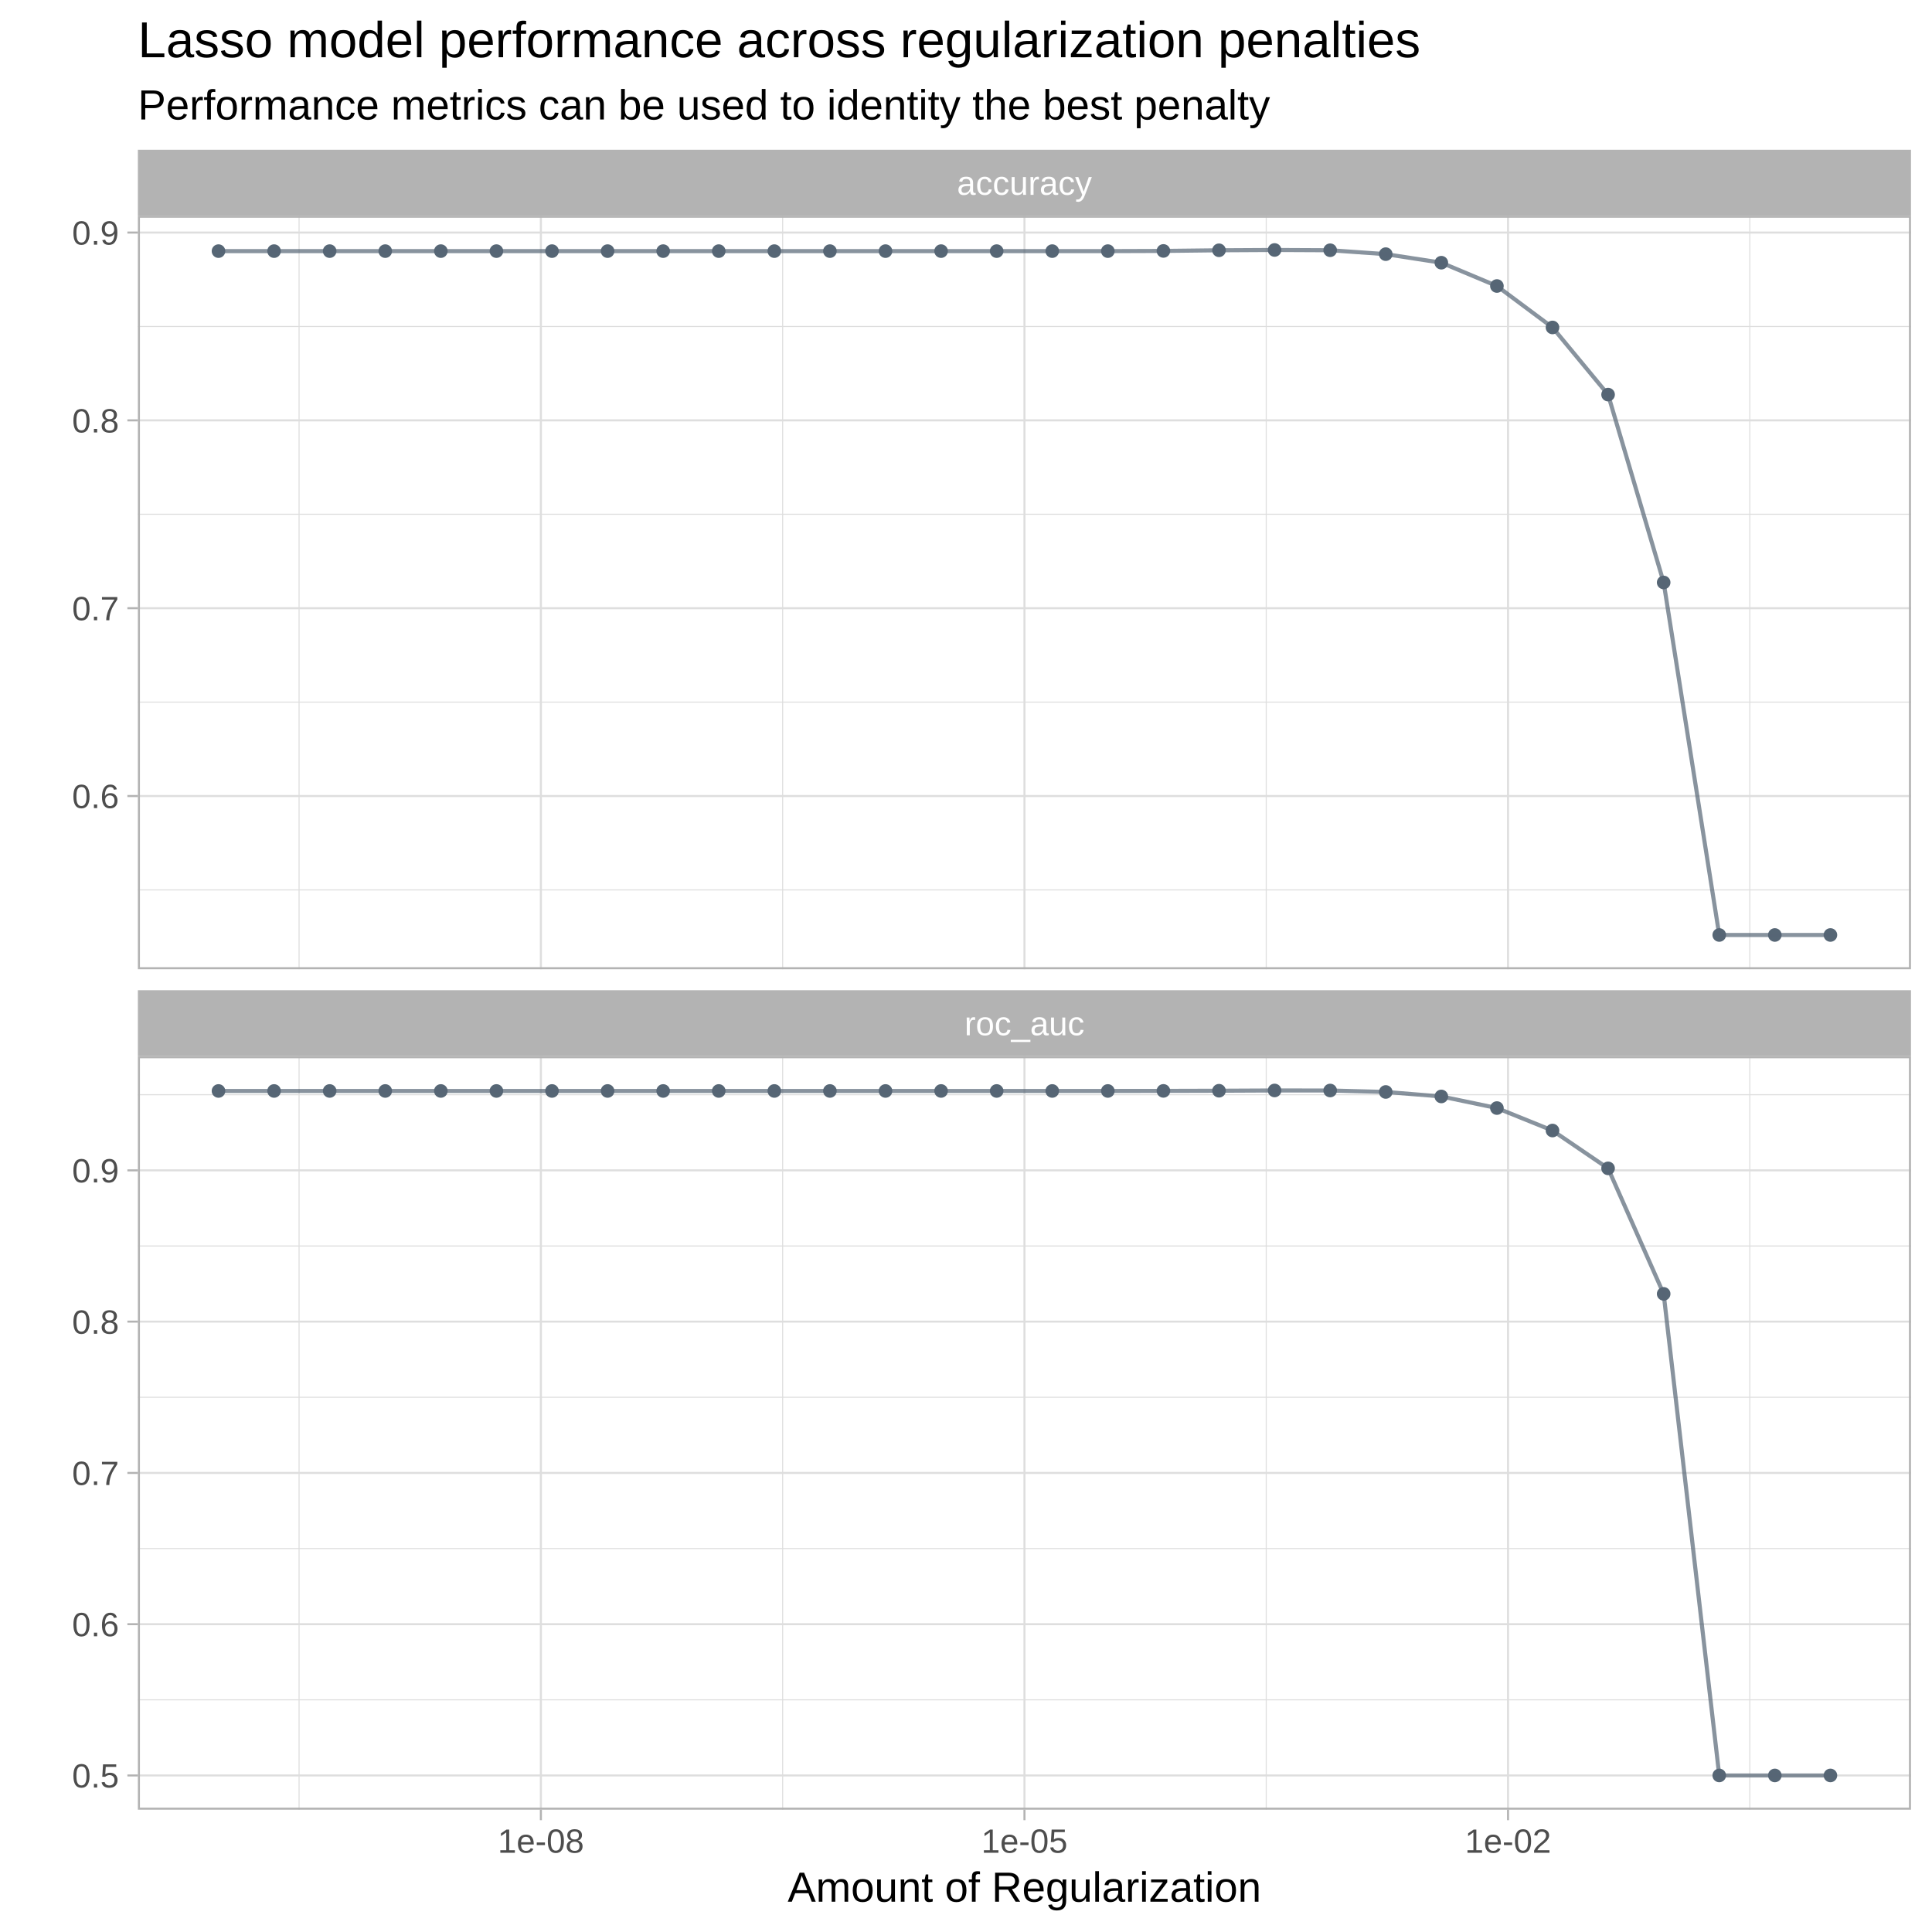
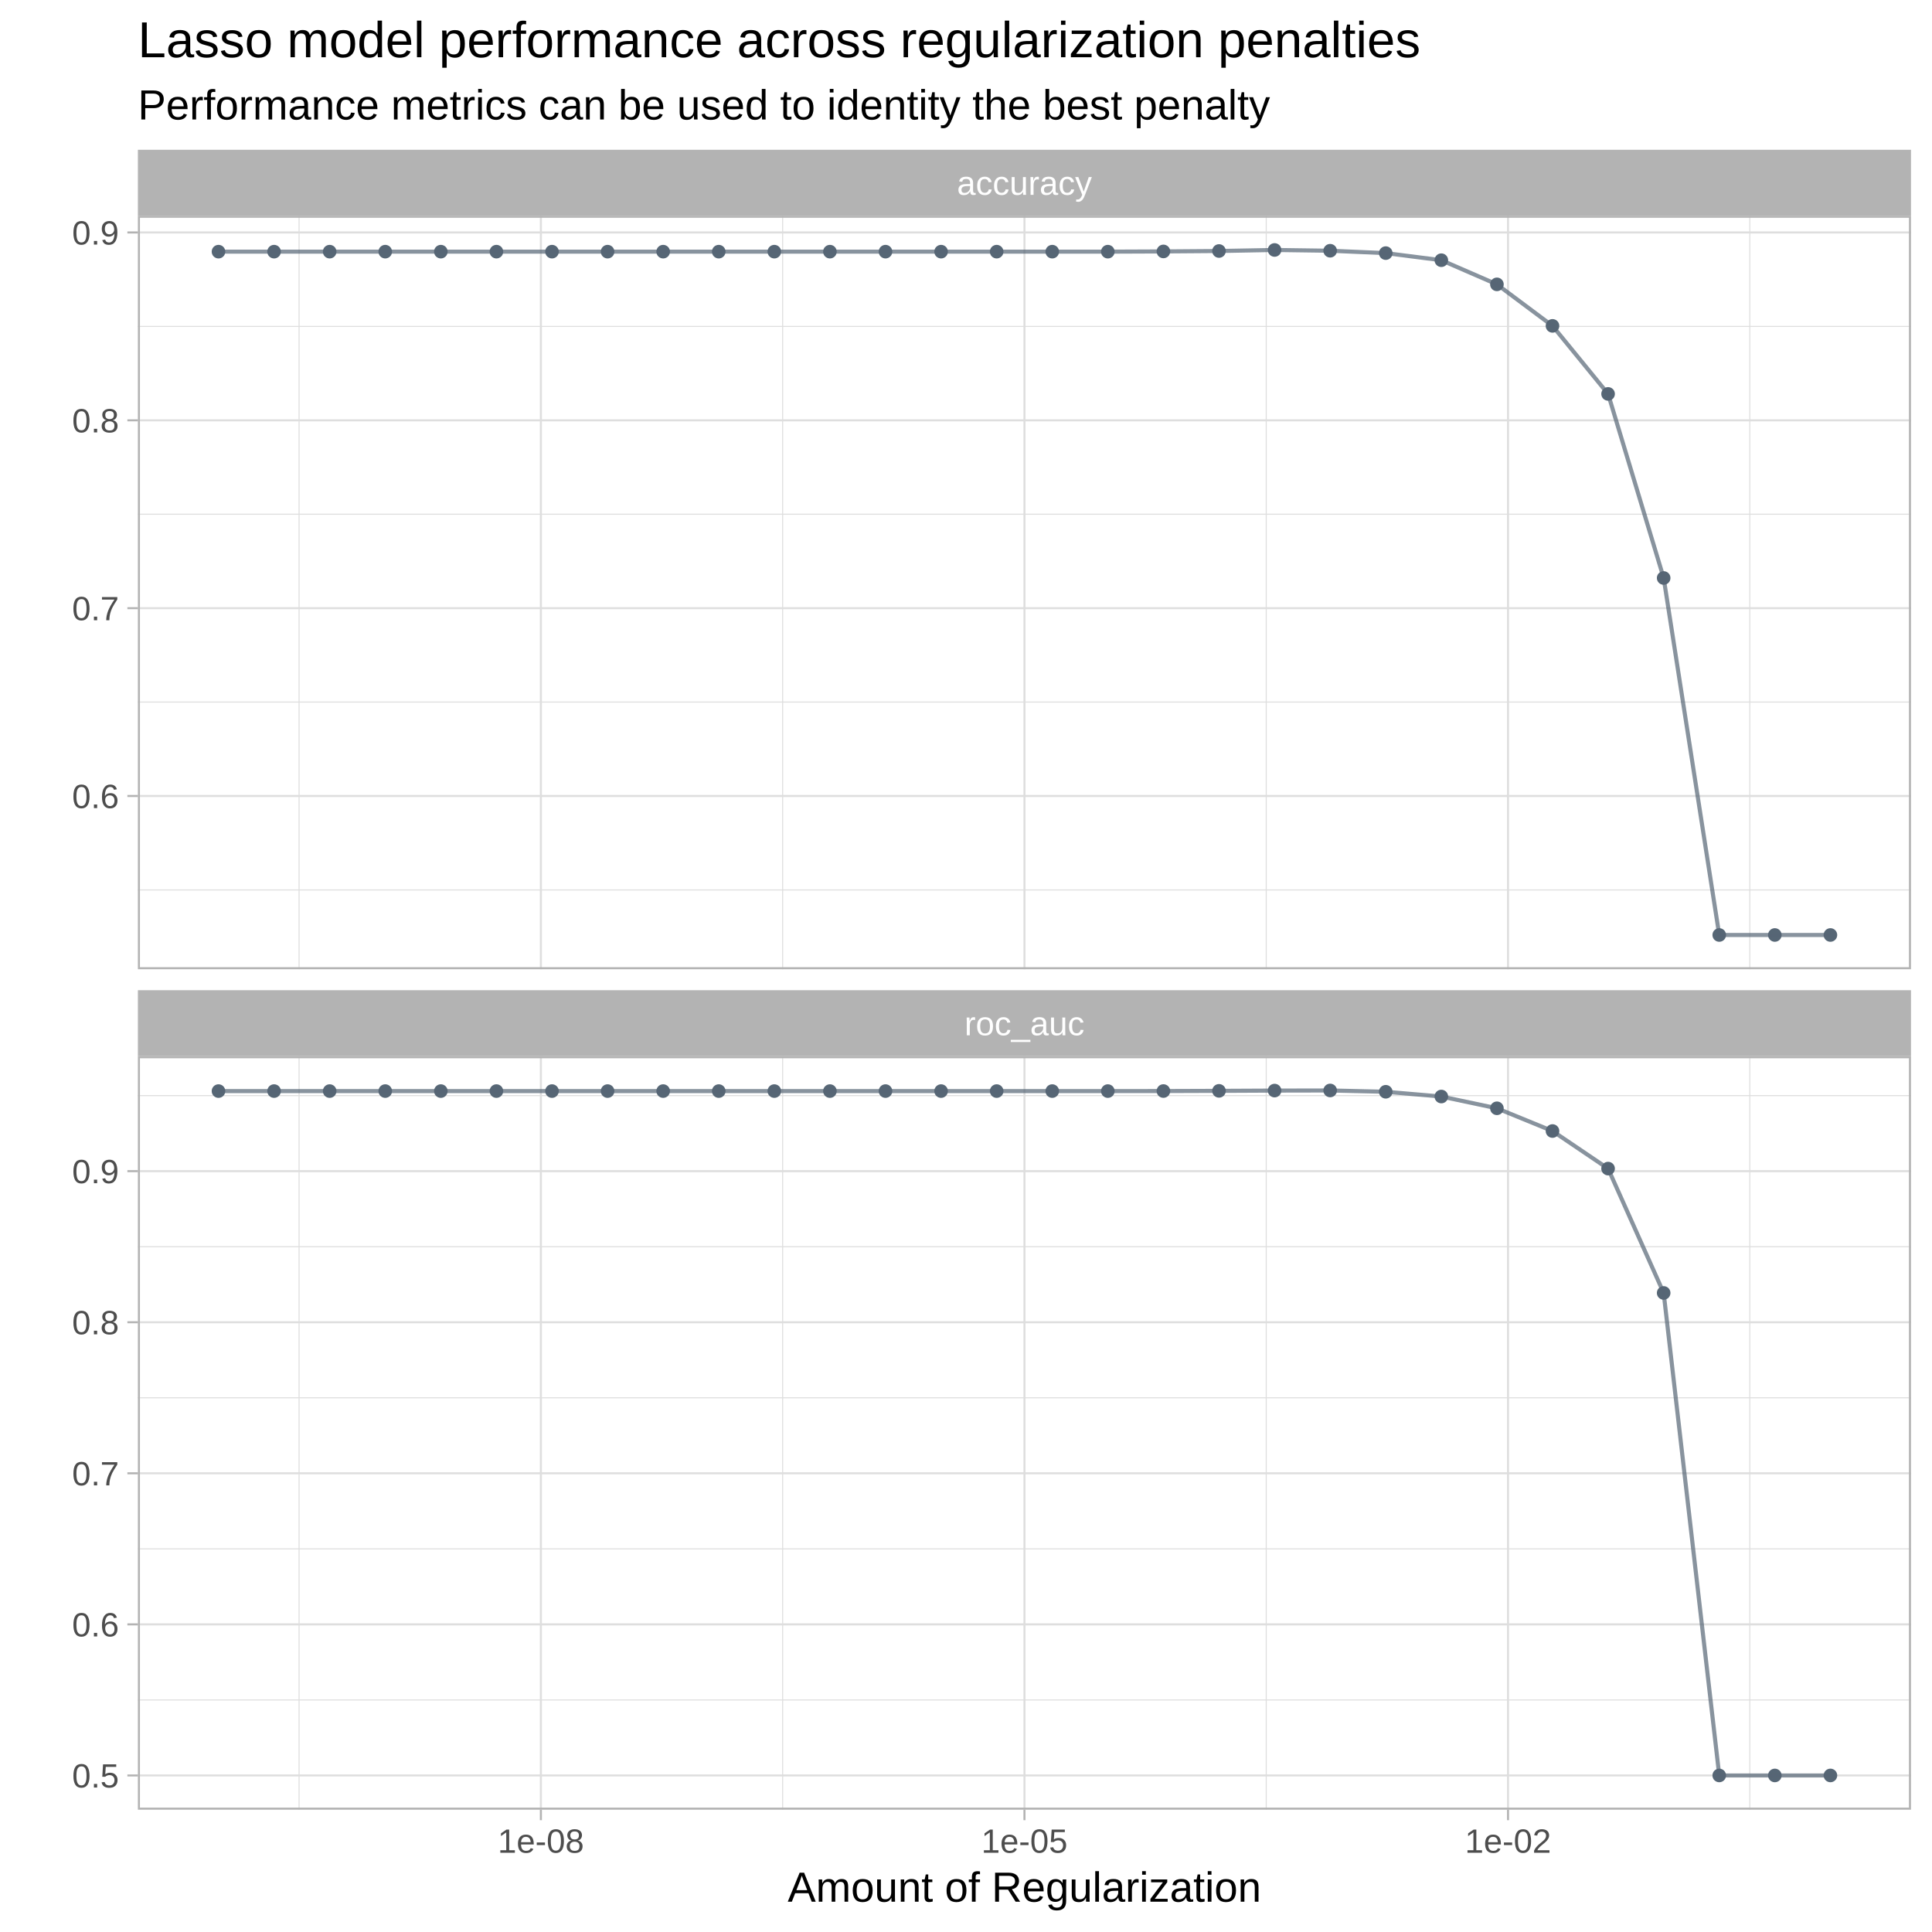
<svg xmlns="http://www.w3.org/2000/svg" class="svglite" width="504.00pt" height="504.00pt" viewBox="0 0 504.00 504.00">
  <defs>
    <style type="text/css">
    .svglite line, .svglite polyline, .svglite polygon, .svglite path, .svglite rect, .svglite circle {
      fill: none;
      stroke: #000000;
      stroke-linecap: round;
      stroke-linejoin: round;
      stroke-miterlimit: 10.00;
    }
  </style>
  </defs>
  <rect width="100%" height="100%" style="stroke: none; fill: #FFFFFF;" />
  <defs>
    <clipPath id="cpMC4wMHw1MDQuMDB8MC4wMHw1MDQuMDA=">
      <rect x="0.00" y="0.00" width="504.00" height="504.00" />
    </clipPath>
  </defs>
  <g clip-path="url(#cpMC4wMHw1MDQuMDB8MC4wMHw1MDQuMDA=)">
    <rect x="0.00" y="0.00" width="504.00" height="504.00" style="stroke-width: 1.07; stroke: #FFFFFF; fill: #FFFFFF;" />
  </g>
  <defs>
    <clipPath id="cpMzUuOTd8NDk4LjUyfDU2LjI4fDI1Mi44NA==">
      <rect x="35.97" y="56.28" width="462.55" height="196.56" />
    </clipPath>
  </defs>
  <g clip-path="url(#cpMzUuOTd8NDk4LjUyfDU2LjI4fDI1Mi44NA==)">
    <rect x="35.97" y="56.28" width="462.55" height="196.56" style="stroke-width: 1.07; stroke: none; fill: #FFFFFF;" />
-     <polyline points="35.97,232.15 498.52,232.15 " style="stroke-width: 0.27; stroke: #DEDEDE; stroke-linecap: butt;" />
-     <polyline points="35.97,183.16 498.52,183.16 " style="stroke-width: 0.27; stroke: #DEDEDE; stroke-linecap: butt;" />
-     <polyline points="35.97,134.16 498.52,134.16 " style="stroke-width: 0.27; stroke: #DEDEDE; stroke-linecap: butt;" />
-     <polyline points="35.97,85.17 498.52,85.17 " style="stroke-width: 0.27; stroke: #DEDEDE; stroke-linecap: butt;" />
+     <polyline points="35.97,232.16 498.52,232.16 " style="stroke-width: 0.27; stroke: #DEDEDE; stroke-linecap: butt;" />
+     <polyline points="35.97,183.15 498.52,183.15 " style="stroke-width: 0.27; stroke: #DEDEDE; stroke-linecap: butt;" />
+     <polyline points="35.97,134.15 498.52,134.15 " style="stroke-width: 0.27; stroke: #DEDEDE; stroke-linecap: butt;" />
+     <polyline points="35.97,85.15 498.52,85.15 " style="stroke-width: 0.27; stroke: #DEDEDE; stroke-linecap: butt;" />
    <polyline points="78.02,252.84 78.02,56.28 " style="stroke-width: 0.27; stroke: #DEDEDE; stroke-linecap: butt;" />
    <polyline points="204.17,252.84 204.17,56.28 " style="stroke-width: 0.27; stroke: #DEDEDE; stroke-linecap: butt;" />
    <polyline points="330.32,252.84 330.32,56.28 " style="stroke-width: 0.27; stroke: #DEDEDE; stroke-linecap: butt;" />
    <polyline points="456.47,252.84 456.47,56.28 " style="stroke-width: 0.27; stroke: #DEDEDE; stroke-linecap: butt;" />
-     <polyline points="35.97,207.66 498.52,207.66 " style="stroke-width: 0.53; stroke: #DEDEDE; stroke-linecap: butt;" />
-     <polyline points="35.97,158.66 498.52,158.66 " style="stroke-width: 0.53; stroke: #DEDEDE; stroke-linecap: butt;" />
-     <polyline points="35.97,109.66 498.52,109.66 " style="stroke-width: 0.53; stroke: #DEDEDE; stroke-linecap: butt;" />
-     <polyline points="35.97,60.67 498.52,60.67 " style="stroke-width: 0.53; stroke: #DEDEDE; stroke-linecap: butt;" />
+     <polyline points="35.97,207.65 498.52,207.65 " style="stroke-width: 0.53; stroke: #DEDEDE; stroke-linecap: butt;" />
+     <polyline points="35.97,158.65 498.52,158.65 " style="stroke-width: 0.53; stroke: #DEDEDE; stroke-linecap: butt;" />
+     <polyline points="35.97,109.65 498.52,109.65 " style="stroke-width: 0.53; stroke: #DEDEDE; stroke-linecap: butt;" />
+     <polyline points="35.97,60.64 498.52,60.64 " style="stroke-width: 0.53; stroke: #DEDEDE; stroke-linecap: butt;" />
    <polyline points="141.10,252.84 141.10,56.28 " style="stroke-width: 0.53; stroke: #DEDEDE; stroke-linecap: butt;" />
    <polyline points="267.25,252.84 267.25,56.28 " style="stroke-width: 0.53; stroke: #DEDEDE; stroke-linecap: butt;" />
    <polyline points="393.40,252.84 393.40,56.28 " style="stroke-width: 0.53; stroke: #DEDEDE; stroke-linecap: butt;" />
-     <circle cx="57.00" cy="65.51" r="1.42" style="stroke-width: 0.71; stroke: #566675; fill: #566675;" />
-     <circle cx="71.50" cy="65.51" r="1.42" style="stroke-width: 0.71; stroke: #566675; fill: #566675;" />
-     <circle cx="86.00" cy="65.51" r="1.42" style="stroke-width: 0.71; stroke: #566675; fill: #566675;" />
-     <circle cx="100.50" cy="65.51" r="1.42" style="stroke-width: 0.71; stroke: #566675; fill: #566675;" />
-     <circle cx="115.00" cy="65.51" r="1.42" style="stroke-width: 0.71; stroke: #566675; fill: #566675;" />
-     <circle cx="129.50" cy="65.51" r="1.42" style="stroke-width: 0.71; stroke: #566675; fill: #566675;" />
-     <circle cx="144.00" cy="65.51" r="1.42" style="stroke-width: 0.71; stroke: #566675; fill: #566675;" />
-     <circle cx="158.50" cy="65.51" r="1.42" style="stroke-width: 0.71; stroke: #566675; fill: #566675;" />
-     <circle cx="173.00" cy="65.51" r="1.42" style="stroke-width: 0.71; stroke: #566675; fill: #566675;" />
-     <circle cx="187.50" cy="65.51" r="1.42" style="stroke-width: 0.71; stroke: #566675; fill: #566675;" />
-     <circle cx="202.00" cy="65.51" r="1.42" style="stroke-width: 0.71; stroke: #566675; fill: #566675;" />
-     <circle cx="216.50" cy="65.51" r="1.42" style="stroke-width: 0.71; stroke: #566675; fill: #566675;" />
-     <circle cx="231.00" cy="65.51" r="1.42" style="stroke-width: 0.71; stroke: #566675; fill: #566675;" />
-     <circle cx="245.50" cy="65.51" r="1.42" style="stroke-width: 0.71; stroke: #566675; fill: #566675;" />
-     <circle cx="260.00" cy="65.51" r="1.42" style="stroke-width: 0.71; stroke: #566675; fill: #566675;" />
-     <circle cx="274.50" cy="65.51" r="1.42" style="stroke-width: 0.71; stroke: #566675; fill: #566675;" />
-     <circle cx="289.00" cy="65.51" r="1.42" style="stroke-width: 0.71; stroke: #566675; fill: #566675;" />
-     <circle cx="303.50" cy="65.46" r="1.42" style="stroke-width: 0.71; stroke: #566675; fill: #566675;" />
-     <circle cx="318.00" cy="65.29" r="1.42" style="stroke-width: 0.71; stroke: #566675; fill: #566675;" />
+     <circle cx="57.00" cy="65.65" r="1.42" style="stroke-width: 0.71; stroke: #566675; fill: #566675;" />
+     <circle cx="71.50" cy="65.65" r="1.42" style="stroke-width: 0.71; stroke: #566675; fill: #566675;" />
+     <circle cx="86.00" cy="65.65" r="1.42" style="stroke-width: 0.71; stroke: #566675; fill: #566675;" />
+     <circle cx="100.50" cy="65.65" r="1.42" style="stroke-width: 0.71; stroke: #566675; fill: #566675;" />
+     <circle cx="115.00" cy="65.65" r="1.42" style="stroke-width: 0.71; stroke: #566675; fill: #566675;" />
+     <circle cx="129.50" cy="65.65" r="1.42" style="stroke-width: 0.71; stroke: #566675; fill: #566675;" />
+     <circle cx="144.00" cy="65.65" r="1.42" style="stroke-width: 0.71; stroke: #566675; fill: #566675;" />
+     <circle cx="158.50" cy="65.65" r="1.42" style="stroke-width: 0.71; stroke: #566675; fill: #566675;" />
+     <circle cx="173.00" cy="65.65" r="1.42" style="stroke-width: 0.71; stroke: #566675; fill: #566675;" />
+     <circle cx="187.50" cy="65.65" r="1.42" style="stroke-width: 0.71; stroke: #566675; fill: #566675;" />
+     <circle cx="202.00" cy="65.65" r="1.42" style="stroke-width: 0.71; stroke: #566675; fill: #566675;" />
+     <circle cx="216.50" cy="65.65" r="1.42" style="stroke-width: 0.71; stroke: #566675; fill: #566675;" />
+     <circle cx="231.00" cy="65.65" r="1.42" style="stroke-width: 0.71; stroke: #566675; fill: #566675;" />
+     <circle cx="245.50" cy="65.65" r="1.42" style="stroke-width: 0.71; stroke: #566675; fill: #566675;" />
+     <circle cx="260.00" cy="65.65" r="1.42" style="stroke-width: 0.71; stroke: #566675; fill: #566675;" />
+     <circle cx="274.50" cy="65.65" r="1.42" style="stroke-width: 0.71; stroke: #566675; fill: #566675;" />
+     <circle cx="289.00" cy="65.65" r="1.42" style="stroke-width: 0.71; stroke: #566675; fill: #566675;" />
+     <circle cx="303.50" cy="65.59" r="1.42" style="stroke-width: 0.71; stroke: #566675; fill: #566675;" />
+     <circle cx="318.00" cy="65.48" r="1.42" style="stroke-width: 0.71; stroke: #566675; fill: #566675;" />
    <circle cx="332.50" cy="65.21" r="1.42" style="stroke-width: 0.71; stroke: #566675; fill: #566675;" />
-     <circle cx="347.00" cy="65.28" r="1.42" style="stroke-width: 0.71; stroke: #566675; fill: #566675;" />
-     <circle cx="361.50" cy="66.30" r="1.42" style="stroke-width: 0.71; stroke: #566675; fill: #566675;" />
-     <circle cx="376.00" cy="68.53" r="1.42" style="stroke-width: 0.71; stroke: #566675; fill: #566675;" />
-     <circle cx="390.50" cy="74.61" r="1.42" style="stroke-width: 0.71; stroke: #566675; fill: #566675;" />
-     <circle cx="405.00" cy="85.42" r="1.42" style="stroke-width: 0.71; stroke: #566675; fill: #566675;" />
-     <circle cx="419.50" cy="102.94" r="1.42" style="stroke-width: 0.71; stroke: #566675; fill: #566675;" />
-     <circle cx="434.00" cy="151.95" r="1.42" style="stroke-width: 0.71; stroke: #566675; fill: #566675;" />
+     <circle cx="347.00" cy="65.41" r="1.42" style="stroke-width: 0.71; stroke: #566675; fill: #566675;" />
+     <circle cx="361.50" cy="66.03" r="1.42" style="stroke-width: 0.71; stroke: #566675; fill: #566675;" />
+     <circle cx="376.00" cy="67.88" r="1.42" style="stroke-width: 0.71; stroke: #566675; fill: #566675;" />
+     <circle cx="390.50" cy="74.18" r="1.42" style="stroke-width: 0.71; stroke: #566675; fill: #566675;" />
+     <circle cx="405.00" cy="85.01" r="1.42" style="stroke-width: 0.71; stroke: #566675; fill: #566675;" />
+     <circle cx="419.50" cy="102.76" r="1.42" style="stroke-width: 0.71; stroke: #566675; fill: #566675;" />
+     <circle cx="434.00" cy="150.78" r="1.42" style="stroke-width: 0.71; stroke: #566675; fill: #566675;" />
    <circle cx="448.50" cy="243.91" r="1.42" style="stroke-width: 0.71; stroke: #566675; fill: #566675;" />
    <circle cx="463.00" cy="243.91" r="1.42" style="stroke-width: 0.71; stroke: #566675; fill: #566675;" />
    <circle cx="477.50" cy="243.91" r="1.42" style="stroke-width: 0.71; stroke: #566675; fill: #566675;" />
-     <polyline points="57.00,65.51 71.50,65.51 86.00,65.51 100.50,65.51 115.00,65.51 129.50,65.51 144.00,65.51 158.50,65.51 173.00,65.51 187.50,65.51 202.00,65.51 216.50,65.51 231.00,65.51 245.50,65.51 260.00,65.51 274.50,65.51 289.00,65.51 303.50,65.46 318.00,65.29 332.50,65.21 347.00,65.28 361.50,66.30 376.00,68.53 390.50,74.61 405.00,85.42 419.50,102.94 434.00,151.95 448.50,243.91 463.00,243.91 477.50,243.91 " style="stroke-width: 1.07; stroke: #566675; stroke-opacity: 0.70; stroke-linecap: butt;" />
+     <polyline points="57.00,65.65 71.50,65.65 86.00,65.65 100.50,65.65 115.00,65.65 129.50,65.65 144.00,65.65 158.50,65.65 173.00,65.65 187.50,65.65 202.00,65.65 216.50,65.65 231.00,65.65 245.50,65.65 260.00,65.65 274.50,65.65 289.00,65.65 303.50,65.59 318.00,65.48 332.50,65.21 347.00,65.41 361.50,66.03 376.00,67.88 390.50,74.18 405.00,85.01 419.50,102.76 434.00,150.78 448.50,243.91 463.00,243.91 477.50,243.91 " style="stroke-width: 1.07; stroke: #566675; stroke-opacity: 0.70; stroke-linecap: butt;" />
    <rect x="35.97" y="56.28" width="462.55" height="196.56" style="stroke-width: 1.07; stroke: #B3B3B3;" />
  </g>
  <g clip-path="url(#cpMC4wMHw1MDQuMDB8MC4wMHw1MDQuMDA=)">
</g>
  <defs>
    <clipPath id="cpMzUuOTd8NDk4LjUyfDI3NS41M3w0NzIuMTA=">
      <rect x="35.97" y="275.53" width="462.55" height="196.56" />
    </clipPath>
  </defs>
  <g clip-path="url(#cpMzUuOTd8NDk4LjUyfDI3NS41M3w0NzIuMTA=)">
    <rect x="35.97" y="275.53" width="462.55" height="196.56" style="stroke-width: 1.07; stroke: none; fill: #FFFFFF;" />
-     <polyline points="35.97,443.43 498.52,443.43 " style="stroke-width: 0.27; stroke: #DEDEDE; stroke-linecap: butt;" />
-     <polyline points="35.97,403.97 498.52,403.97 " style="stroke-width: 0.27; stroke: #DEDEDE; stroke-linecap: butt;" />
-     <polyline points="35.97,364.50 498.52,364.50 " style="stroke-width: 0.27; stroke: #DEDEDE; stroke-linecap: butt;" />
-     <polyline points="35.97,325.04 498.52,325.04 " style="stroke-width: 0.27; stroke: #DEDEDE; stroke-linecap: butt;" />
-     <polyline points="35.97,285.58 498.52,285.58 " style="stroke-width: 0.27; stroke: #DEDEDE; stroke-linecap: butt;" />
+     <polyline points="35.97,443.46 498.52,443.46 " style="stroke-width: 0.27; stroke: #DEDEDE; stroke-linecap: butt;" />
+     <polyline points="35.97,404.05 498.52,404.05 " style="stroke-width: 0.27; stroke: #DEDEDE; stroke-linecap: butt;" />
+     <polyline points="35.97,364.64 498.52,364.64 " style="stroke-width: 0.27; stroke: #DEDEDE; stroke-linecap: butt;" />
+     <polyline points="35.97,325.23 498.52,325.23 " style="stroke-width: 0.27; stroke: #DEDEDE; stroke-linecap: butt;" />
+     <polyline points="35.97,285.81 498.52,285.81 " style="stroke-width: 0.27; stroke: #DEDEDE; stroke-linecap: butt;" />
    <polyline points="78.02,472.10 78.02,275.53 " style="stroke-width: 0.27; stroke: #DEDEDE; stroke-linecap: butt;" />
    <polyline points="204.17,472.10 204.17,275.53 " style="stroke-width: 0.27; stroke: #DEDEDE; stroke-linecap: butt;" />
    <polyline points="330.32,472.10 330.32,275.53 " style="stroke-width: 0.27; stroke: #DEDEDE; stroke-linecap: butt;" />
    <polyline points="456.47,472.10 456.47,275.53 " style="stroke-width: 0.27; stroke: #DEDEDE; stroke-linecap: butt;" />
    <polyline points="35.97,463.16 498.52,463.16 " style="stroke-width: 0.53; stroke: #DEDEDE; stroke-linecap: butt;" />
-     <polyline points="35.97,423.70 498.52,423.70 " style="stroke-width: 0.53; stroke: #DEDEDE; stroke-linecap: butt;" />
-     <polyline points="35.97,384.24 498.52,384.24 " style="stroke-width: 0.53; stroke: #DEDEDE; stroke-linecap: butt;" />
-     <polyline points="35.97,344.77 498.52,344.77 " style="stroke-width: 0.53; stroke: #DEDEDE; stroke-linecap: butt;" />
-     <polyline points="35.97,305.31 498.52,305.31 " style="stroke-width: 0.53; stroke: #DEDEDE; stroke-linecap: butt;" />
+     <polyline points="35.97,423.75 498.52,423.75 " style="stroke-width: 0.53; stroke: #DEDEDE; stroke-linecap: butt;" />
+     <polyline points="35.97,384.34 498.52,384.34 " style="stroke-width: 0.53; stroke: #DEDEDE; stroke-linecap: butt;" />
+     <polyline points="35.97,344.93 498.52,344.93 " style="stroke-width: 0.53; stroke: #DEDEDE; stroke-linecap: butt;" />
+     <polyline points="35.97,305.52 498.52,305.52 " style="stroke-width: 0.53; stroke: #DEDEDE; stroke-linecap: butt;" />
    <polyline points="141.10,472.10 141.10,275.53 " style="stroke-width: 0.53; stroke: #DEDEDE; stroke-linecap: butt;" />
    <polyline points="267.25,472.10 267.25,275.53 " style="stroke-width: 0.53; stroke: #DEDEDE; stroke-linecap: butt;" />
    <polyline points="393.40,472.10 393.40,275.53 " style="stroke-width: 0.53; stroke: #DEDEDE; stroke-linecap: butt;" />
-     <circle cx="57.00" cy="284.60" r="1.42" style="stroke-width: 0.71; stroke: #566675; fill: #566675;" />
-     <circle cx="71.50" cy="284.60" r="1.42" style="stroke-width: 0.71; stroke: #566675; fill: #566675;" />
-     <circle cx="86.00" cy="284.60" r="1.42" style="stroke-width: 0.71; stroke: #566675; fill: #566675;" />
-     <circle cx="100.50" cy="284.60" r="1.42" style="stroke-width: 0.71; stroke: #566675; fill: #566675;" />
-     <circle cx="115.00" cy="284.60" r="1.42" style="stroke-width: 0.71; stroke: #566675; fill: #566675;" />
-     <circle cx="129.50" cy="284.60" r="1.42" style="stroke-width: 0.71; stroke: #566675; fill: #566675;" />
-     <circle cx="144.00" cy="284.60" r="1.42" style="stroke-width: 0.71; stroke: #566675; fill: #566675;" />
-     <circle cx="158.50" cy="284.60" r="1.42" style="stroke-width: 0.71; stroke: #566675; fill: #566675;" />
-     <circle cx="173.00" cy="284.60" r="1.42" style="stroke-width: 0.71; stroke: #566675; fill: #566675;" />
-     <circle cx="187.50" cy="284.60" r="1.42" style="stroke-width: 0.71; stroke: #566675; fill: #566675;" />
-     <circle cx="202.00" cy="284.60" r="1.42" style="stroke-width: 0.71; stroke: #566675; fill: #566675;" />
-     <circle cx="216.50" cy="284.60" r="1.42" style="stroke-width: 0.71; stroke: #566675; fill: #566675;" />
-     <circle cx="231.00" cy="284.60" r="1.42" style="stroke-width: 0.71; stroke: #566675; fill: #566675;" />
-     <circle cx="245.50" cy="284.60" r="1.42" style="stroke-width: 0.71; stroke: #566675; fill: #566675;" />
-     <circle cx="260.00" cy="284.60" r="1.42" style="stroke-width: 0.71; stroke: #566675; fill: #566675;" />
-     <circle cx="274.50" cy="284.60" r="1.42" style="stroke-width: 0.71; stroke: #566675; fill: #566675;" />
-     <circle cx="289.00" cy="284.60" r="1.42" style="stroke-width: 0.71; stroke: #566675; fill: #566675;" />
-     <circle cx="303.50" cy="284.58" r="1.42" style="stroke-width: 0.71; stroke: #566675; fill: #566675;" />
-     <circle cx="318.00" cy="284.54" r="1.42" style="stroke-width: 0.71; stroke: #566675; fill: #566675;" />
-     <circle cx="332.50" cy="284.47" r="1.42" style="stroke-width: 0.71; stroke: #566675; fill: #566675;" />
-     <circle cx="347.00" cy="284.48" r="1.42" style="stroke-width: 0.71; stroke: #566675; fill: #566675;" />
-     <circle cx="361.50" cy="284.86" r="1.42" style="stroke-width: 0.71; stroke: #566675; fill: #566675;" />
-     <circle cx="376.00" cy="286.03" r="1.42" style="stroke-width: 0.71; stroke: #566675; fill: #566675;" />
-     <circle cx="390.50" cy="289.06" r="1.42" style="stroke-width: 0.71; stroke: #566675; fill: #566675;" />
-     <circle cx="405.00" cy="294.92" r="1.42" style="stroke-width: 0.71; stroke: #566675; fill: #566675;" />
-     <circle cx="419.50" cy="304.79" r="1.42" style="stroke-width: 0.71; stroke: #566675; fill: #566675;" />
-     <circle cx="434.00" cy="337.53" r="1.42" style="stroke-width: 0.71; stroke: #566675; fill: #566675;" />
+     <circle cx="57.00" cy="284.63" r="1.42" style="stroke-width: 0.71; stroke: #566675; fill: #566675;" />
+     <circle cx="71.50" cy="284.63" r="1.42" style="stroke-width: 0.71; stroke: #566675; fill: #566675;" />
+     <circle cx="86.00" cy="284.63" r="1.42" style="stroke-width: 0.71; stroke: #566675; fill: #566675;" />
+     <circle cx="100.50" cy="284.63" r="1.42" style="stroke-width: 0.71; stroke: #566675; fill: #566675;" />
+     <circle cx="115.00" cy="284.63" r="1.42" style="stroke-width: 0.71; stroke: #566675; fill: #566675;" />
+     <circle cx="129.50" cy="284.63" r="1.42" style="stroke-width: 0.71; stroke: #566675; fill: #566675;" />
+     <circle cx="144.00" cy="284.63" r="1.42" style="stroke-width: 0.71; stroke: #566675; fill: #566675;" />
+     <circle cx="158.50" cy="284.63" r="1.42" style="stroke-width: 0.71; stroke: #566675; fill: #566675;" />
+     <circle cx="173.00" cy="284.63" r="1.42" style="stroke-width: 0.71; stroke: #566675; fill: #566675;" />
+     <circle cx="187.50" cy="284.63" r="1.42" style="stroke-width: 0.71; stroke: #566675; fill: #566675;" />
+     <circle cx="202.00" cy="284.63" r="1.42" style="stroke-width: 0.71; stroke: #566675; fill: #566675;" />
+     <circle cx="216.50" cy="284.63" r="1.42" style="stroke-width: 0.71; stroke: #566675; fill: #566675;" />
+     <circle cx="231.00" cy="284.63" r="1.42" style="stroke-width: 0.71; stroke: #566675; fill: #566675;" />
+     <circle cx="245.50" cy="284.63" r="1.42" style="stroke-width: 0.71; stroke: #566675; fill: #566675;" />
+     <circle cx="260.00" cy="284.63" r="1.42" style="stroke-width: 0.71; stroke: #566675; fill: #566675;" />
+     <circle cx="274.50" cy="284.63" r="1.42" style="stroke-width: 0.71; stroke: #566675; fill: #566675;" />
+     <circle cx="289.00" cy="284.63" r="1.42" style="stroke-width: 0.71; stroke: #566675; fill: #566675;" />
+     <circle cx="303.50" cy="284.62" r="1.42" style="stroke-width: 0.71; stroke: #566675; fill: #566675;" />
+     <circle cx="318.00" cy="284.57" r="1.42" style="stroke-width: 0.71; stroke: #566675; fill: #566675;" />
+     <circle cx="332.50" cy="284.50" r="1.42" style="stroke-width: 0.71; stroke: #566675; fill: #566675;" />
+     <circle cx="347.00" cy="284.47" r="1.42" style="stroke-width: 0.71; stroke: #566675; fill: #566675;" />
+     <circle cx="361.50" cy="284.81" r="1.42" style="stroke-width: 0.71; stroke: #566675; fill: #566675;" />
+     <circle cx="376.00" cy="286.05" r="1.42" style="stroke-width: 0.71; stroke: #566675; fill: #566675;" />
+     <circle cx="390.50" cy="289.12" r="1.42" style="stroke-width: 0.71; stroke: #566675; fill: #566675;" />
+     <circle cx="405.00" cy="295.05" r="1.42" style="stroke-width: 0.71; stroke: #566675; fill: #566675;" />
+     <circle cx="419.50" cy="304.85" r="1.42" style="stroke-width: 0.71; stroke: #566675; fill: #566675;" />
+     <circle cx="434.00" cy="337.29" r="1.42" style="stroke-width: 0.71; stroke: #566675; fill: #566675;" />
    <circle cx="448.50" cy="463.16" r="1.42" style="stroke-width: 0.71; stroke: #566675; fill: #566675;" />
    <circle cx="463.00" cy="463.16" r="1.42" style="stroke-width: 0.71; stroke: #566675; fill: #566675;" />
    <circle cx="477.50" cy="463.16" r="1.42" style="stroke-width: 0.71; stroke: #566675; fill: #566675;" />
-     <polyline points="57.00,284.60 71.50,284.60 86.00,284.60 100.50,284.60 115.00,284.60 129.50,284.60 144.00,284.60 158.50,284.60 173.00,284.60 187.50,284.60 202.00,284.60 216.50,284.60 231.00,284.60 245.50,284.60 260.00,284.60 274.50,284.60 289.00,284.60 303.50,284.58 318.00,284.54 332.50,284.47 347.00,284.48 361.50,284.86 376.00,286.03 390.50,289.06 405.00,294.92 419.50,304.79 434.00,337.53 448.50,463.16 463.00,463.16 477.50,463.16 " style="stroke-width: 1.07; stroke: #566675; stroke-opacity: 0.70; stroke-linecap: butt;" />
+     <polyline points="57.00,284.63 71.50,284.63 86.00,284.63 100.50,284.63 115.00,284.63 129.50,284.63 144.00,284.63 158.50,284.63 173.00,284.63 187.50,284.63 202.00,284.63 216.50,284.63 231.00,284.63 245.50,284.63 260.00,284.63 274.50,284.63 289.00,284.63 303.50,284.62 318.00,284.57 332.50,284.50 347.00,284.47 361.50,284.81 376.00,286.05 390.50,289.12 405.00,295.05 419.50,304.85 434.00,337.29 448.50,463.16 463.00,463.16 477.50,463.16 " style="stroke-width: 1.07; stroke: #566675; stroke-opacity: 0.70; stroke-linecap: butt;" />
    <rect x="35.97" y="275.53" width="462.55" height="196.56" style="stroke-width: 1.07; stroke: #B3B3B3;" />
  </g>
  <g clip-path="url(#cpMC4wMHw1MDQuMDB8MC4wMHw1MDQuMDA=)">
</g>
  <defs>
    <clipPath id="cpMzUuOTd8NDk4LjUyfDI1OC4zMnwyNzUuNTM=">
      <rect x="35.97" y="258.32" width="462.55" height="17.21" />
    </clipPath>
  </defs>
  <g clip-path="url(#cpMzUuOTd8NDk4LjUyfDI1OC4zMnwyNzUuNTM=)">
    <rect x="35.97" y="258.32" width="462.55" height="17.21" style="stroke-width: 1.07; stroke: none; fill: #B3B3B3;" />
    <text x="267.25" y="270.08" text-anchor="middle" style="font-size: 8.80px; fill: #FFFFFF; font-family: Arial;" textLength="31.31px" lengthAdjust="spacingAndGlyphs">roc_auc</text>
  </g>
  <g clip-path="url(#cpMC4wMHw1MDQuMDB8MC4wMHw1MDQuMDA=)">
</g>
  <defs>
    <clipPath id="cpMzUuOTd8NDk4LjUyfDM5LjA3fDU2LjI4">
      <rect x="35.97" y="39.07" width="462.55" height="17.21" />
    </clipPath>
  </defs>
  <g clip-path="url(#cpMzUuOTd8NDk4LjUyfDM5LjA3fDU2LjI4)">
    <rect x="35.97" y="39.07" width="462.55" height="17.21" style="stroke-width: 1.07; stroke: none; fill: #B3B3B3;" />
    <text x="267.25" y="50.83" text-anchor="middle" style="font-size: 8.80px; fill: #FFFFFF; font-family: Arial;" textLength="35.22px" lengthAdjust="spacingAndGlyphs">accuracy</text>
  </g>
  <g clip-path="url(#cpMC4wMHw1MDQuMDB8MC4wMHw1MDQuMDA=)">
    <polyline points="141.10,474.84 141.10,472.10 " style="stroke-width: 0.53; stroke: #B3B3B3; stroke-linecap: butt;" />
    <polyline points="267.25,474.84 267.25,472.10 " style="stroke-width: 0.53; stroke: #B3B3B3; stroke-linecap: butt;" />
    <polyline points="393.40,474.84 393.40,472.10 " style="stroke-width: 0.53; stroke: #B3B3B3; stroke-linecap: butt;" />
    <text x="141.10" y="483.33" text-anchor="middle" style="font-size: 8.80px; fill: #4D4D4D; font-family: Arial;" textLength="22.51px" lengthAdjust="spacingAndGlyphs">1e-08</text>
    <text x="267.25" y="483.33" text-anchor="middle" style="font-size: 8.80px; fill: #4D4D4D; font-family: Arial;" textLength="22.51px" lengthAdjust="spacingAndGlyphs">1e-05</text>
    <text x="393.40" y="483.33" text-anchor="middle" style="font-size: 8.80px; fill: #4D4D4D; font-family: Arial;" textLength="22.51px" lengthAdjust="spacingAndGlyphs">1e-02</text>
    <text x="31.04" y="210.81" text-anchor="end" style="font-size: 8.80px; fill: #4D4D4D; font-family: Arial;" textLength="12.23px" lengthAdjust="spacingAndGlyphs">0.6</text>
-     <text x="31.04" y="161.81" text-anchor="end" style="font-size: 8.80px; fill: #4D4D4D; font-family: Arial;" textLength="12.23px" lengthAdjust="spacingAndGlyphs">0.7</text>
-     <text x="31.04" y="112.82" text-anchor="end" style="font-size: 8.80px; fill: #4D4D4D; font-family: Arial;" textLength="12.23px" lengthAdjust="spacingAndGlyphs">0.8</text>
-     <text x="31.04" y="63.82" text-anchor="end" style="font-size: 8.80px; fill: #4D4D4D; font-family: Arial;" textLength="12.23px" lengthAdjust="spacingAndGlyphs">0.9</text>
-     <polyline points="33.23,207.66 35.97,207.66 " style="stroke-width: 0.53; stroke: #B3B3B3; stroke-linecap: butt;" />
-     <polyline points="33.23,158.66 35.97,158.66 " style="stroke-width: 0.53; stroke: #B3B3B3; stroke-linecap: butt;" />
-     <polyline points="33.23,109.66 35.97,109.66 " style="stroke-width: 0.53; stroke: #B3B3B3; stroke-linecap: butt;" />
-     <polyline points="33.23,60.67 35.97,60.67 " style="stroke-width: 0.53; stroke: #B3B3B3; stroke-linecap: butt;" />
+     <text x="31.04" y="161.80" text-anchor="end" style="font-size: 8.80px; fill: #4D4D4D; font-family: Arial;" textLength="12.23px" lengthAdjust="spacingAndGlyphs">0.7</text>
+     <text x="31.04" y="112.80" text-anchor="end" style="font-size: 8.80px; fill: #4D4D4D; font-family: Arial;" textLength="12.23px" lengthAdjust="spacingAndGlyphs">0.8</text>
+     <text x="31.04" y="63.80" text-anchor="end" style="font-size: 8.80px; fill: #4D4D4D; font-family: Arial;" textLength="12.23px" lengthAdjust="spacingAndGlyphs">0.9</text>
+     <polyline points="33.23,207.65 35.97,207.65 " style="stroke-width: 0.53; stroke: #B3B3B3; stroke-linecap: butt;" />
+     <polyline points="33.23,158.65 35.97,158.65 " style="stroke-width: 0.53; stroke: #B3B3B3; stroke-linecap: butt;" />
+     <polyline points="33.23,109.65 35.97,109.65 " style="stroke-width: 0.53; stroke: #B3B3B3; stroke-linecap: butt;" />
+     <polyline points="33.23,60.64 35.97,60.64 " style="stroke-width: 0.53; stroke: #B3B3B3; stroke-linecap: butt;" />
    <text x="31.04" y="466.31" text-anchor="end" style="font-size: 8.80px; fill: #4D4D4D; font-family: Arial;" textLength="12.23px" lengthAdjust="spacingAndGlyphs">0.5</text>
-     <text x="31.04" y="426.85" text-anchor="end" style="font-size: 8.80px; fill: #4D4D4D; font-family: Arial;" textLength="12.23px" lengthAdjust="spacingAndGlyphs">0.6</text>
-     <text x="31.04" y="387.39" text-anchor="end" style="font-size: 8.80px; fill: #4D4D4D; font-family: Arial;" textLength="12.23px" lengthAdjust="spacingAndGlyphs">0.7</text>
-     <text x="31.04" y="347.93" text-anchor="end" style="font-size: 8.80px; fill: #4D4D4D; font-family: Arial;" textLength="12.23px" lengthAdjust="spacingAndGlyphs">0.8</text>
-     <text x="31.04" y="308.46" text-anchor="end" style="font-size: 8.80px; fill: #4D4D4D; font-family: Arial;" textLength="12.23px" lengthAdjust="spacingAndGlyphs">0.9</text>
+     <text x="31.04" y="426.90" text-anchor="end" style="font-size: 8.80px; fill: #4D4D4D; font-family: Arial;" textLength="12.23px" lengthAdjust="spacingAndGlyphs">0.6</text>
+     <text x="31.04" y="387.49" text-anchor="end" style="font-size: 8.80px; fill: #4D4D4D; font-family: Arial;" textLength="12.23px" lengthAdjust="spacingAndGlyphs">0.7</text>
+     <text x="31.04" y="348.08" text-anchor="end" style="font-size: 8.80px; fill: #4D4D4D; font-family: Arial;" textLength="12.23px" lengthAdjust="spacingAndGlyphs">0.8</text>
+     <text x="31.04" y="308.67" text-anchor="end" style="font-size: 8.80px; fill: #4D4D4D; font-family: Arial;" textLength="12.23px" lengthAdjust="spacingAndGlyphs">0.9</text>
    <polyline points="33.23,463.16 35.97,463.16 " style="stroke-width: 0.53; stroke: #B3B3B3; stroke-linecap: butt;" />
-     <polyline points="33.23,423.70 35.97,423.70 " style="stroke-width: 0.53; stroke: #B3B3B3; stroke-linecap: butt;" />
-     <polyline points="33.23,384.24 35.97,384.24 " style="stroke-width: 0.53; stroke: #B3B3B3; stroke-linecap: butt;" />
-     <polyline points="33.23,344.77 35.97,344.77 " style="stroke-width: 0.53; stroke: #B3B3B3; stroke-linecap: butt;" />
-     <polyline points="33.23,305.31 35.97,305.31 " style="stroke-width: 0.53; stroke: #B3B3B3; stroke-linecap: butt;" />
+     <polyline points="33.23,423.75 35.97,423.75 " style="stroke-width: 0.53; stroke: #B3B3B3; stroke-linecap: butt;" />
+     <polyline points="33.23,384.34 35.97,384.34 " style="stroke-width: 0.53; stroke: #B3B3B3; stroke-linecap: butt;" />
+     <polyline points="33.23,344.93 35.97,344.93 " style="stroke-width: 0.53; stroke: #B3B3B3; stroke-linecap: butt;" />
+     <polyline points="33.23,305.52 35.97,305.52 " style="stroke-width: 0.53; stroke: #B3B3B3; stroke-linecap: butt;" />
    <text x="267.25" y="496.10" text-anchor="middle" style="font-size: 11.00px; font-family: Arial;" textLength="123.52px" lengthAdjust="spacingAndGlyphs">Amount of Regularization</text>
    <text x="35.97" y="31.17" style="font-size: 11.00px; font-family: Arial;" textLength="295.33px" lengthAdjust="spacingAndGlyphs">Performance metrics can be used to identity the best penalty</text>
    <text x="35.97" y="14.94" style="font-size: 13.20px; font-family: Arial;" textLength="334.35px" lengthAdjust="spacingAndGlyphs">Lasso model performance across regularization penalties</text>
  </g>
</svg>
